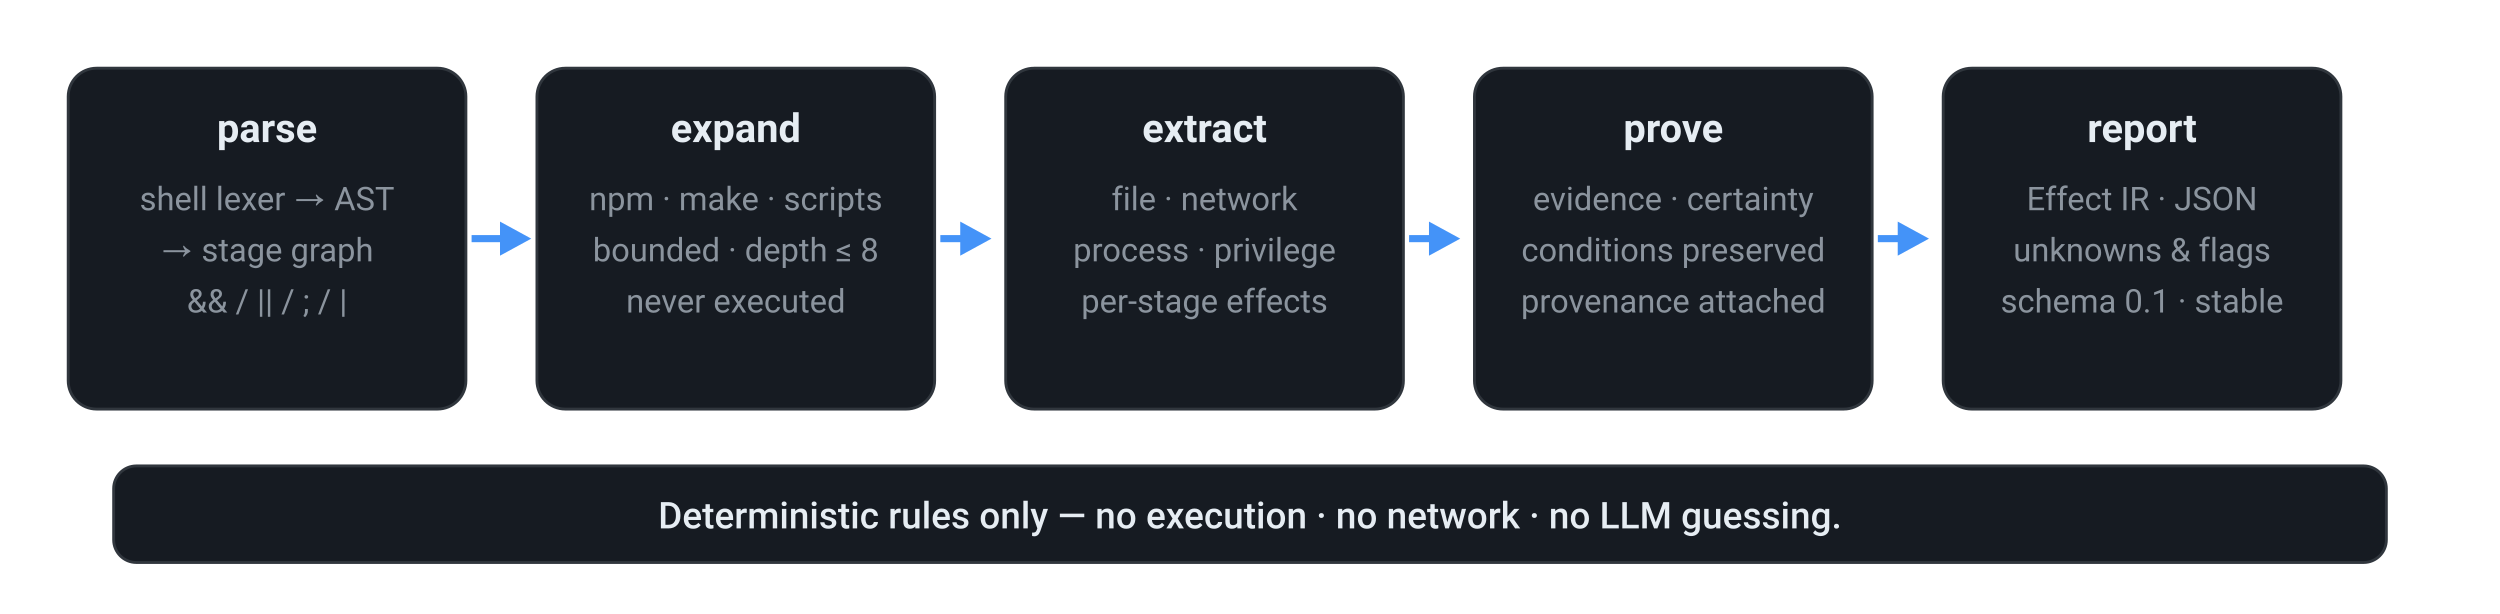
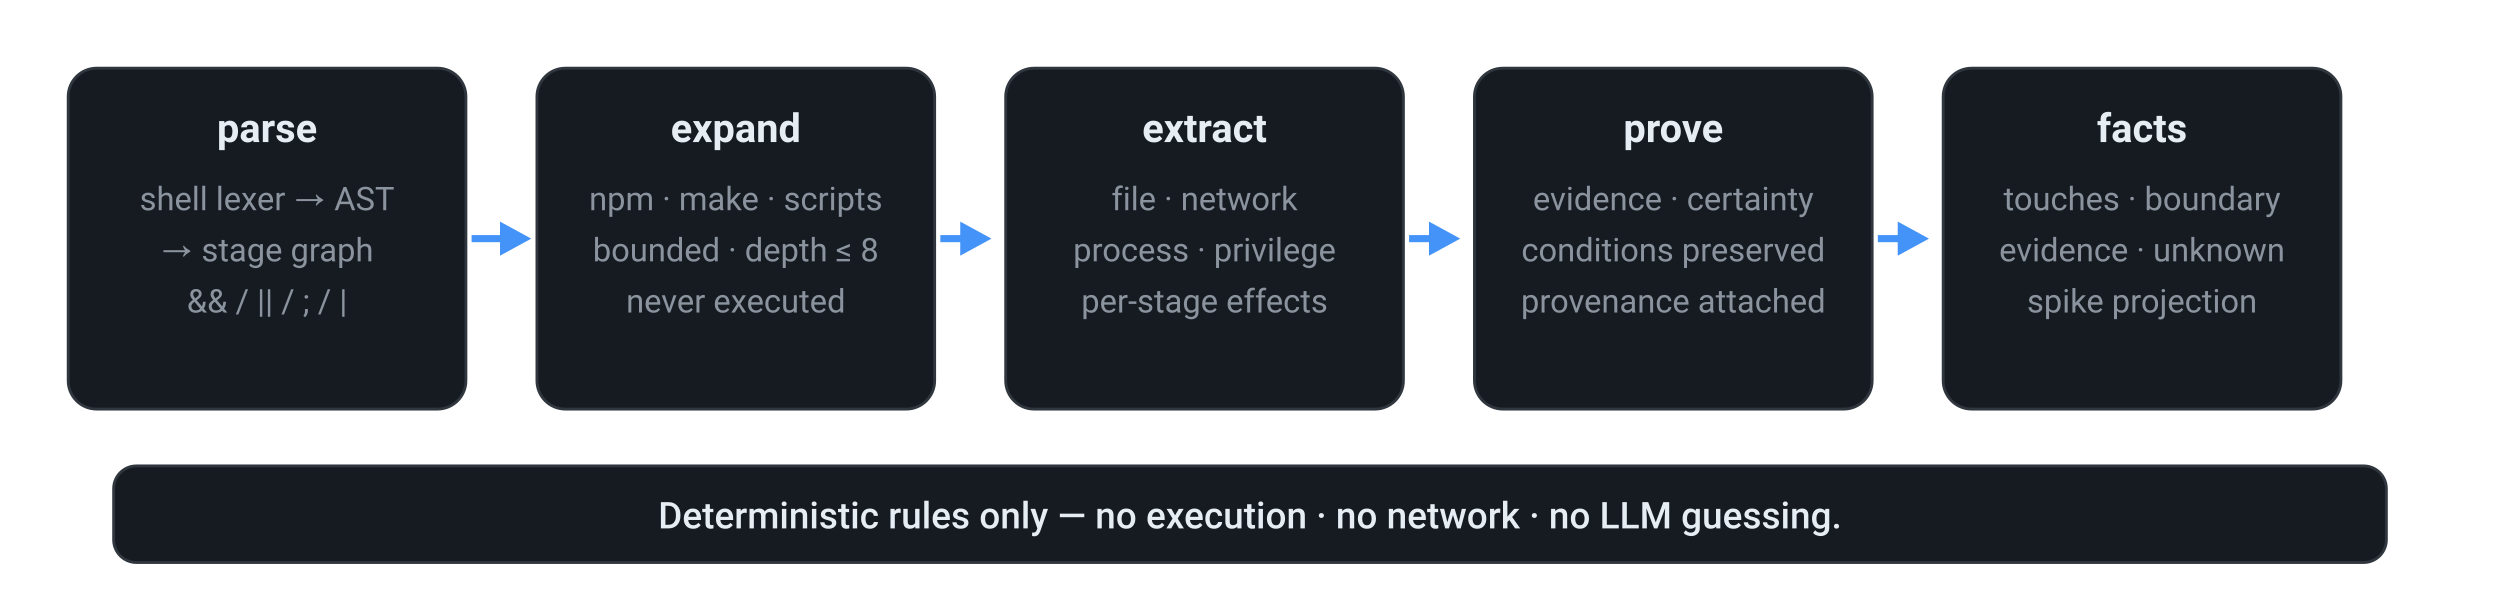
<svg xmlns="http://www.w3.org/2000/svg" width="880" height="216" viewBox="0 0 880 216" role="img" aria-labelledby="t d">
  <style>
    .sans{font-family:-apple-system,'Segoe UI',Roboto,Helvetica,Arial,sans-serif}
    .mono{font-family:'SF Mono',Menlo,Monaco,Cascadia Mono,Consolas,monospace}
    .title{font-size:14px;font-weight:600;fill:#e6edf3}
    .line{font-size:11.5px;fill:#8b949e}
    .box{fill:#161b22;stroke:#30363d}
    .acc{fill:#4493f8}
    .note{font-size:13px;font-weight:500;fill:#e6edf3}
    .notebg{fill:#161b22;stroke:#30363d}
  </style>
  <rect class="box" x="24" y="24" width="140" height="120" rx="10" />
  <text class="title sans" x="94" y="50" text-anchor="middle">parse</text>
  <text class="line sans" x="94" y="74" text-anchor="middle">shell lexer → AST</text>
  <text class="line sans" x="94" y="92" text-anchor="middle">→ stage graph</text>
  <text class="line sans" x="94" y="110" text-anchor="middle">&amp;&amp; / || / ; / |</text>
  <rect class="box" x="189" y="24" width="140" height="120" rx="10" />
  <text class="title sans" x="259" y="50" text-anchor="middle">expand</text>
  <text class="line sans" x="259" y="74" text-anchor="middle">npm · make · scripts</text>
  <text class="line sans" x="259" y="92" text-anchor="middle">bounded · depth ≤ 8</text>
  <text class="line sans" x="259" y="110" text-anchor="middle">never executed</text>
  <rect class="box" x="354" y="24" width="140" height="120" rx="10" />
  <text class="title sans" x="424" y="50" text-anchor="middle">extract</text>
  <text class="line sans" x="424" y="74" text-anchor="middle">file · network</text>
  <text class="line sans" x="424" y="92" text-anchor="middle">process · privilege</text>
  <text class="line sans" x="424" y="110" text-anchor="middle">per-stage effects</text>
  <rect class="box" x="519" y="24" width="140" height="120" rx="10" />
  <text class="title sans" x="589" y="50" text-anchor="middle">prove</text>
  <text class="line sans" x="589" y="74" text-anchor="middle">evidence · certainty</text>
  <text class="line sans" x="589" y="92" text-anchor="middle">conditions preserved</text>
  <text class="line sans" x="589" y="110" text-anchor="middle">provenance attached</text>
  <rect class="box" x="684" y="24" width="140" height="120" rx="10" fill="#0c2d4a" stroke="#1f6feb" />
-   <text class="title sans" x="754" y="50" text-anchor="middle" fill="#4493f8">report</text>
-   <text class="line sans" x="754" y="74" text-anchor="middle">Effect IR · JSON</text>
-   <text class="line sans" x="754" y="92" text-anchor="middle">unknowns &amp; flags</text>
-   <text class="line sans" x="754" y="110" text-anchor="middle">schema 0.1 · stable</text>
+   <text class="title sans" x="754" y="50" text-anchor="middle" fill="#4493f8">facts</text>
+   <text class="line sans" x="754" y="74" text-anchor="middle">touches · boundary</text>
+   <text class="line sans" x="754" y="92" text-anchor="middle">evidence · unknown</text>
+   <text class="line sans" x="754" y="110" text-anchor="middle">spike projection</text>
  <path d="M166 84 h12" stroke="#4493f8" stroke-width="2.5" />
  <path d="M176 78 l11 6 l-11 6 z" fill="#4493f8" />
  <path d="M331 84 h12" stroke="#4493f8" stroke-width="2.5" />
  <path d="M338 78 l11 6 l-11 6 z" fill="#4493f8" />
  <path d="M496 84 h12" stroke="#4493f8" stroke-width="2.5" />
  <path d="M503 78 l11 6 l-11 6 z" fill="#4493f8" />
  <path d="M661 84 h12" stroke="#4493f8" stroke-width="2.5" />
  <path d="M668 78 l11 6 l-11 6 z" fill="#4493f8" />
  <rect class="notebg" x="40" y="164" width="800" height="34" rx="8" />
  <text class="note sans" x="440" y="186" text-anchor="middle">
    Deterministic rules only — no execution · no network · no LLM guessing.
  </text>
</svg>
